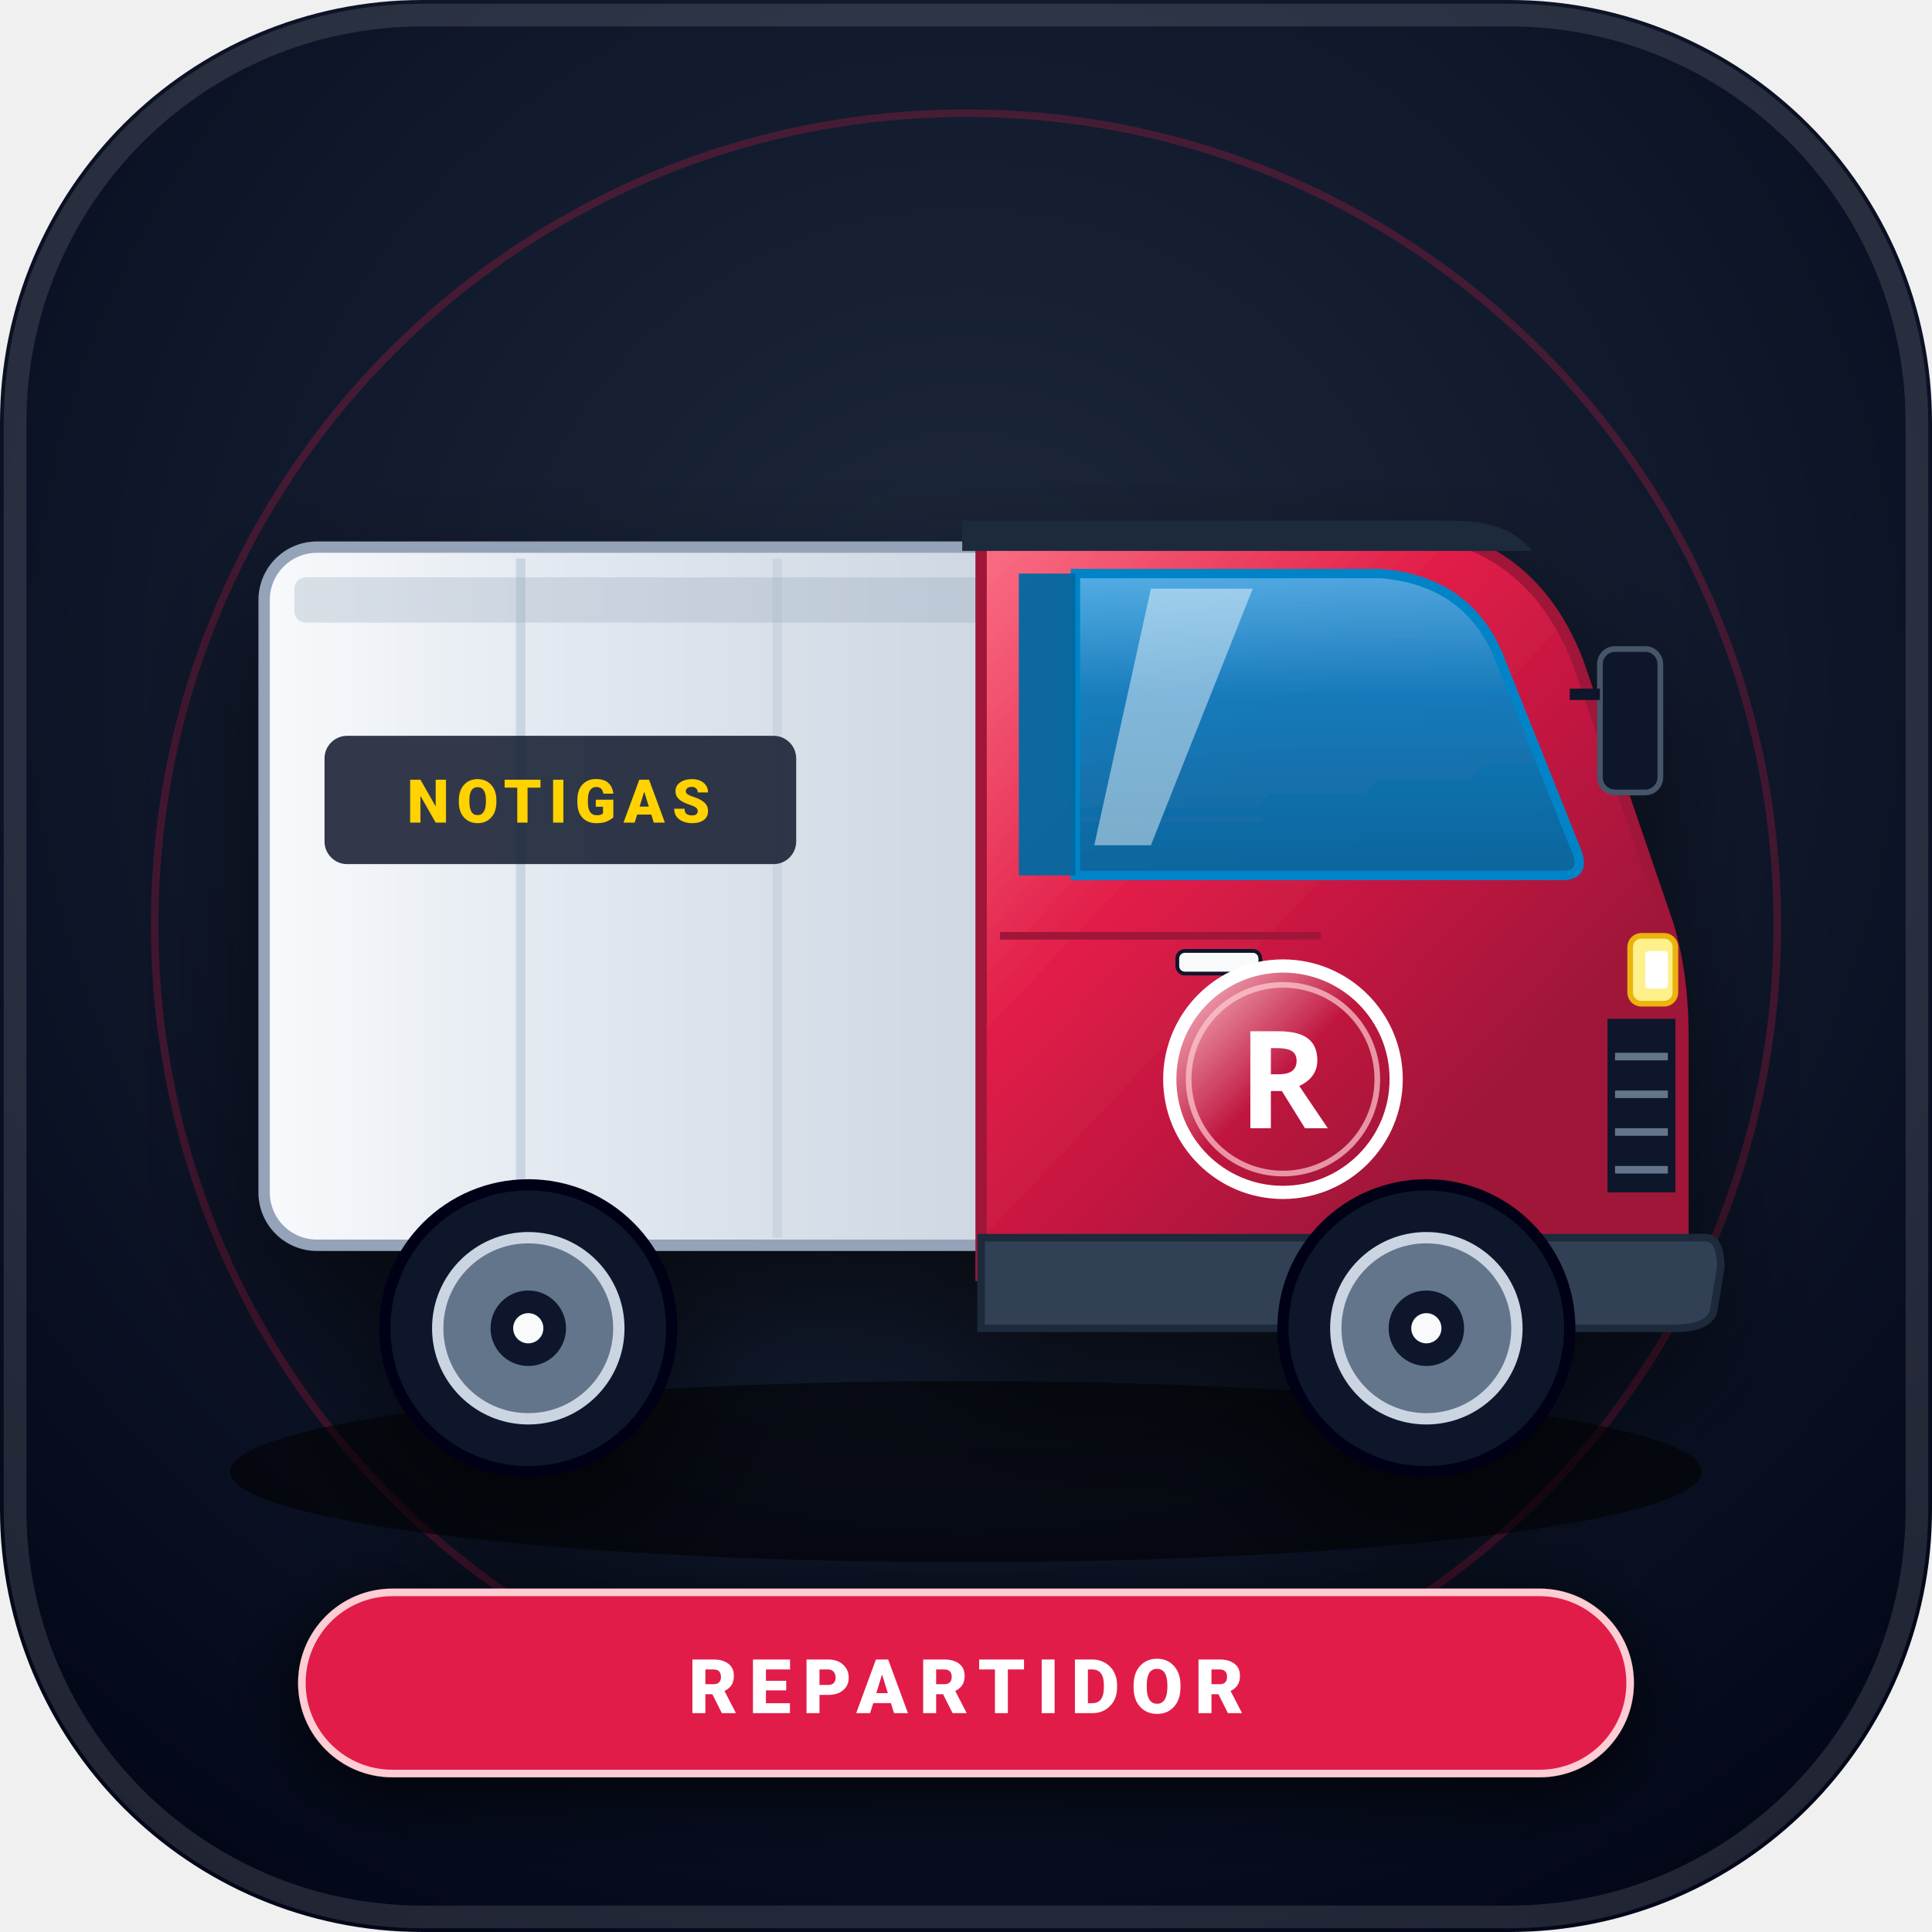
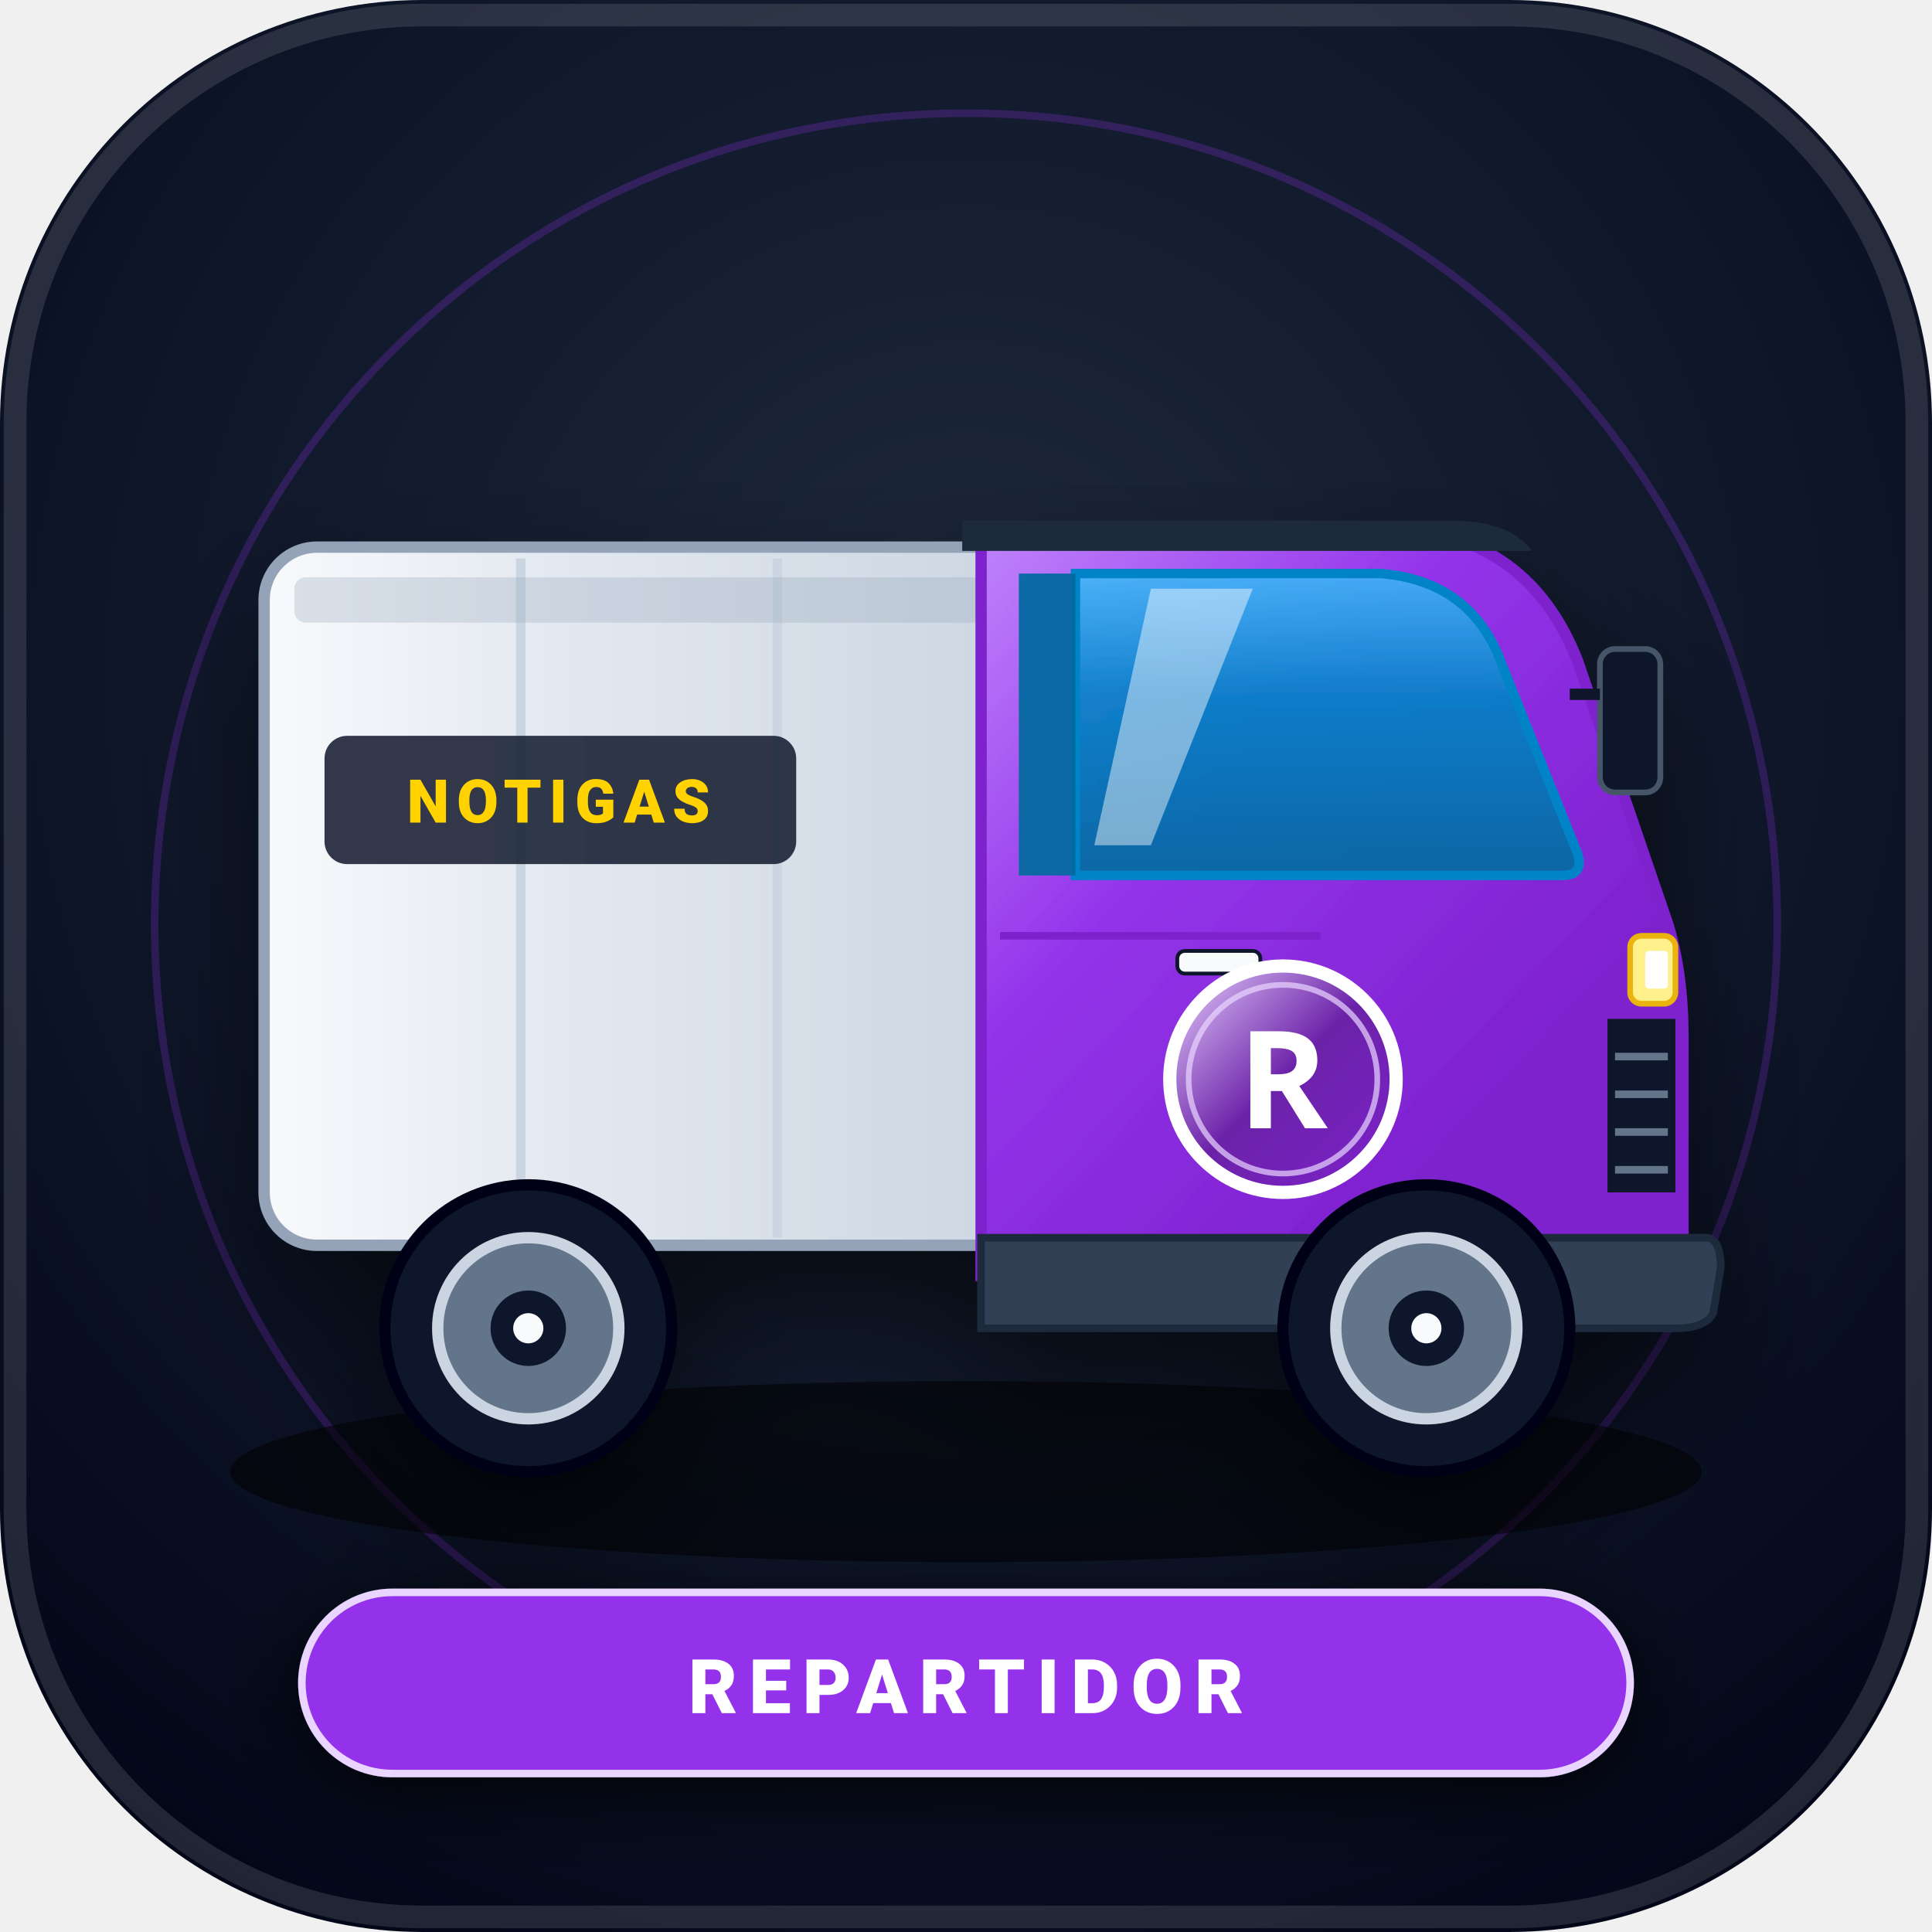
<svg xmlns="http://www.w3.org/2000/svg" viewBox="0 0 512 512" width="512" height="512">
  <defs>
    <radialGradient id="bgGrad" cx="50%" cy="35%" r="75%">
      <stop offset="0%" stop-color="#1E293B" />
      <stop offset="55%" stop-color="#0F172A" />
      <stop offset="100%" stop-color="#020617" />
    </radialGradient>
    <linearGradient id="cabGrad" x1="0%" y1="0%" x2="100%" y2="100%">
-       <stop offset="0%" stop-color="#FB7185" />
-       <stop offset="35%" stop-color="#E11D48" />
-       <stop offset="75%" stop-color="#9F1239" />
-       <stop offset="100%" stop-color="#9F1239" />
+       <stop offset="0%" stop-color="#C084FC" />
+       <stop offset="35%" stop-color="#9333EA" />
+       <stop offset="75%" stop-color="#7E22CE" />
+       <stop offset="100%" stop-color="#7E22CE" />
    </linearGradient>
    <linearGradient id="cargoGrad" x1="0%" y1="0%" x2="100%" y2="0%">
      <stop offset="0%" stop-color="#F8FAFC" />
      <stop offset="40%" stop-color="#E2E8F0" />
      <stop offset="100%" stop-color="#CBD5E1" />
    </linearGradient>
    <linearGradient id="badgeGrad" x1="0%" y1="0%" x2="100%" y2="100%">
-       <stop offset="0%" stop-color="#FECDD3" />
-       <stop offset="50%" stop-color="#BE123C" />
-       <stop offset="100%" stop-color="#9F1239" />
+       <stop offset="0%" stop-color="#E9D5FF" />
+       <stop offset="50%" stop-color="#6B21A8" />
+       <stop offset="100%" stop-color="#7E22CE" />
    </linearGradient>
    <linearGradient id="windshieldGrad" x1="0%" y1="0%" x2="0%" y2="100%">
      <stop offset="0%" stop-color="#38BDF8" stop-opacity="0.85" />
      <stop offset="40%" stop-color="#0284C7" stop-opacity="0.9" />
      <stop offset="100%" stop-color="#0369A1" stop-opacity="0.95" />
    </linearGradient>
    <filter id="truckShadow" x="-10%" y="-10%" width="130%" height="130%">
      <feDropShadow dx="0" dy="16" stdDeviation="18" flood-color="#000000" flood-opacity="0.6" />
    </filter>
  </defs>
  <rect width="512" height="512" rx="112" fill="url(#bgGrad)" />
  <rect width="504" height="504" x="4" y="4" rx="108" fill="none" stroke="rgba(255,255,255,0.12)" stroke-width="6" />
-   <circle cx="256" cy="245" r="215" fill="none" stroke="#E11D48" stroke-opacity="0.25" stroke-width="2" />
+   <circle cx="256" cy="245" r="215" fill="none" stroke="#9333EA" stroke-opacity="0.25" stroke-width="2" />
  <ellipse cx="256" cy="390" rx="195" ry="24" fill="rgba(0,0,0,0.55)" />
  <g filter="url(#truckShadow)">
    <rect x="70" y="145" width="205" height="185" rx="14" fill="url(#cargoGrad)" stroke="#94A3B8" stroke-width="3" />
    <line x1="138" y1="148" x2="138" y2="328" stroke="#CBD5E1" stroke-width="2.5" />
    <line x1="206" y1="148" x2="206" y2="328" stroke="#CBD5E1" stroke-width="2.5" />
    <rect x="78" y="153" width="189" height="12" rx="3" fill="#94A3B8" opacity="0.3" />
    <rect x="86" y="195" width="125" height="34" rx="6" fill="#0F172A" opacity="0.85" />
    <text x="148" y="218" font-family="'Segoe UI', Roboto, Montserrat, sans-serif" font-weight="900" font-size="16" fill="#FFD200" text-anchor="middle" letter-spacing="2">NOTIGAS</text>
-     <path d="M 260 140 L 370 140 Q 405 142 418 175 L 442 245 Q 446 258 446 275 L 446 332 Q 446 338 440 338 L 260 338 Z" fill="url(#cabGrad)" stroke="#9F1239" stroke-width="3" />
+     <path d="M 260 140 L 370 140 Q 405 142 418 175 L 442 245 Q 446 258 446 275 L 446 332 Q 446 338 440 338 L 260 338 Z" fill="url(#cabGrad)" stroke="#7E22CE" stroke-width="3" />
    <path d="M 285 152 L 366 152 Q 390 154 398 176 L 418 226 Q 420 232 414 232 L 285 232 Z" fill="url(#windshieldGrad)" stroke="#0284C7" stroke-width="2.5" />
    <path d="M 305 156 L 332 156 L 305 224 L 290 224 Z" fill="rgba(255,255,255,0.45)" />
    <path d="M 285 152 L 285 232 L 270 232 L 270 152 Z" fill="#0369A1" opacity="0.95" />
    <path d="M 255 138 L 385 138 Q 400 138 406 146 L 255 146 Z" fill="#1E293B" />
    <rect x="424" y="172" width="16" height="38" rx="4" fill="#0F172A" stroke="#475569" stroke-width="1.5" />
    <line x1="416" y1="184" x2="424" y2="184" stroke="#0F172A" stroke-width="3" />
-     <line x1="265" y1="248" x2="350" y2="248" stroke="#9F1239" stroke-width="2" />
+     <line x1="265" y1="248" x2="350" y2="248" stroke="#7E22CE" stroke-width="2" />
    <rect x="312" y="252" width="22" height="6" rx="2" fill="#F8FAFC" stroke="#0F172A" stroke-width="1" />
    <circle cx="340" cy="286" r="30" fill="url(#badgeGrad)" stroke="#FFFFFF" stroke-width="3.5" />
-     <circle cx="340" cy="286" r="25" fill="none" stroke="#FECDD3" stroke-width="1.5" opacity="0.7" />
+     <circle cx="340" cy="286" r="25" fill="none" stroke="#E9D5FF" stroke-width="1.5" opacity="0.7" />
    <text x="340" y="299" font-family="'Impact', 'Arial Black', sans-serif" font-weight="900" font-size="36" fill="#FFFFFF" text-anchor="middle" letter-spacing="1">R</text>
    <path d="M 426 270 L 444 270 L 444 316 L 426 316 Z" fill="#0F172A" />
    <line x1="428" y1="280" x2="442" y2="280" stroke="#64748B" stroke-width="2" />
    <line x1="428" y1="290" x2="442" y2="290" stroke="#64748B" stroke-width="2" />
    <line x1="428" y1="300" x2="442" y2="300" stroke="#64748B" stroke-width="2" />
    <line x1="428" y1="310" x2="442" y2="310" stroke="#64748B" stroke-width="2" />
    <rect x="432" y="248" width="12" height="18" rx="3" fill="#FEF08A" stroke="#EAB308" stroke-width="1.5" />
    <rect x="436" y="252" width="6" height="10" rx="1" fill="#FFFFFF" />
    <path d="M 260 328 L 452 328 Q 456 328 456 336 L 454 348 Q 452 352 444 352 L 260 352 Z" fill="#334155" stroke="#1E293B" stroke-width="2" />
    <g>
      <circle cx="140" cy="352" r="38" fill="#0F172A" stroke="#020617" stroke-width="3" />
      <circle cx="140" cy="352" r="24" fill="#64748B" stroke="#CBD5E1" stroke-width="3" />
      <circle cx="140" cy="352" r="10" fill="#0F172A" />
      <circle cx="140" cy="352" r="4" fill="#F8FAFC" />
    </g>
    <g>
      <circle cx="378" cy="352" r="38" fill="#0F172A" stroke="#020617" stroke-width="3" />
      <circle cx="378" cy="352" r="24" fill="#64748B" stroke="#CBD5E1" stroke-width="3" />
      <circle cx="378" cy="352" r="10" fill="#0F172A" />
      <circle cx="378" cy="352" r="4" fill="#F8FAFC" />
    </g>
  </g>
  <g filter="drop-shadow(0 4px 10px rgba(0,0,0,0.8))">
-     <rect x="80" y="422" width="352" height="48" rx="24" fill="#E11D48" stroke="#FECDD3" stroke-width="2" />
+     <rect x="80" y="422" width="352" height="48" rx="24" fill="#9333EA" stroke="#E9D5FF" stroke-width="2" />
    <text x="256" y="454" font-family="'Segoe UI', Roboto, Montserrat, sans-serif" font-weight="900" font-size="20" fill="#FFFFFF" text-anchor="middle" letter-spacing="3">REPARTIDOR</text>
  </g>
</svg>
